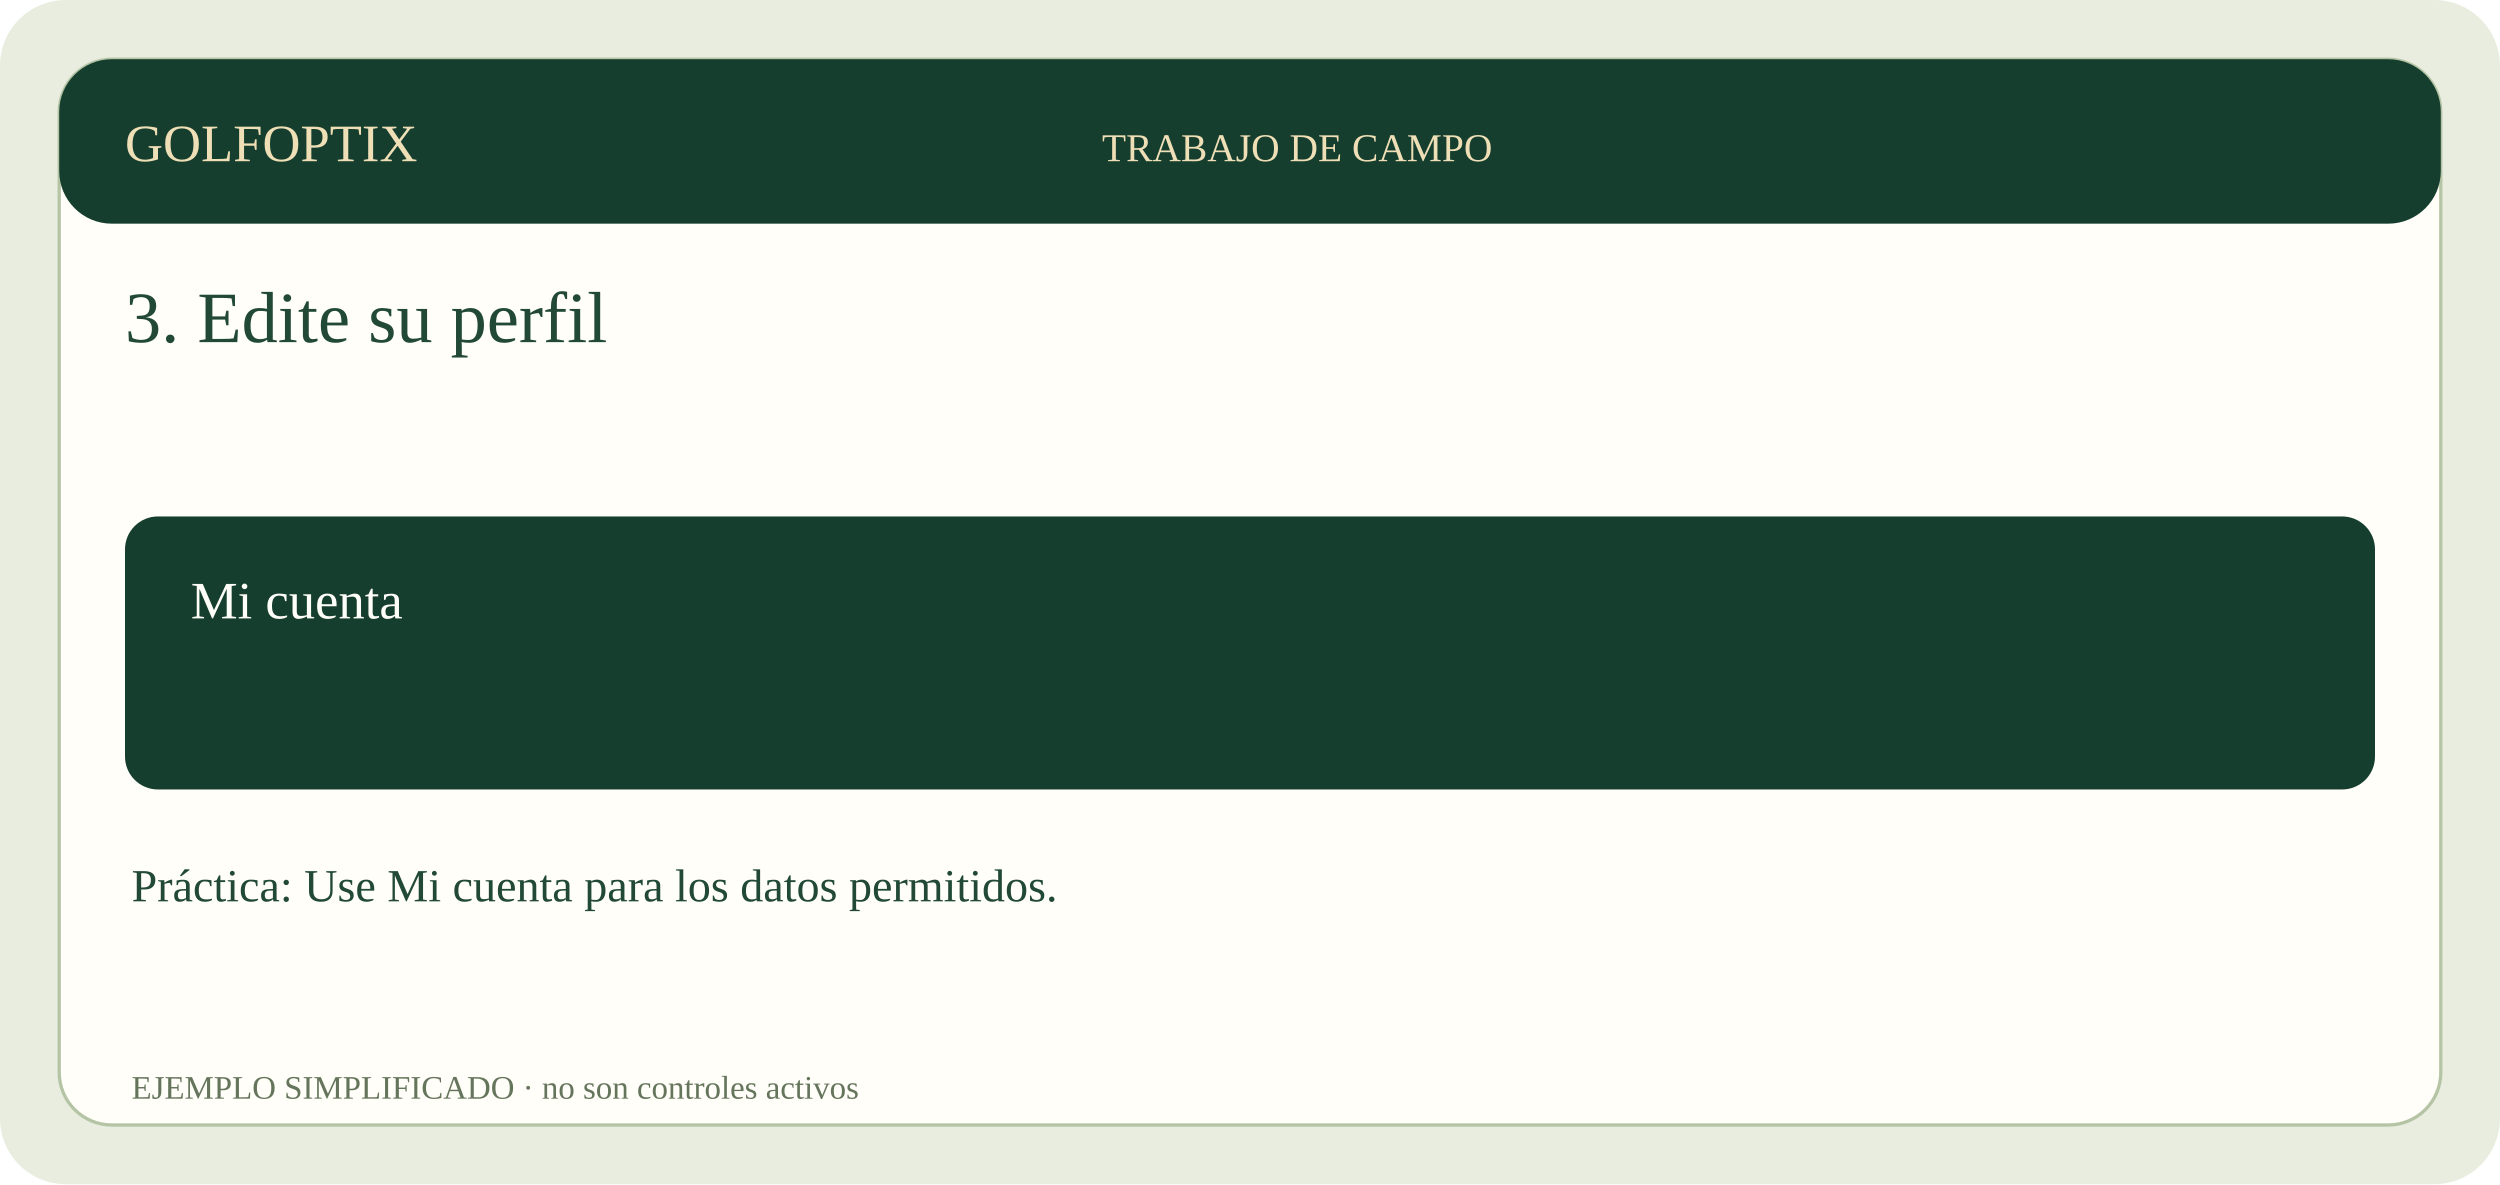
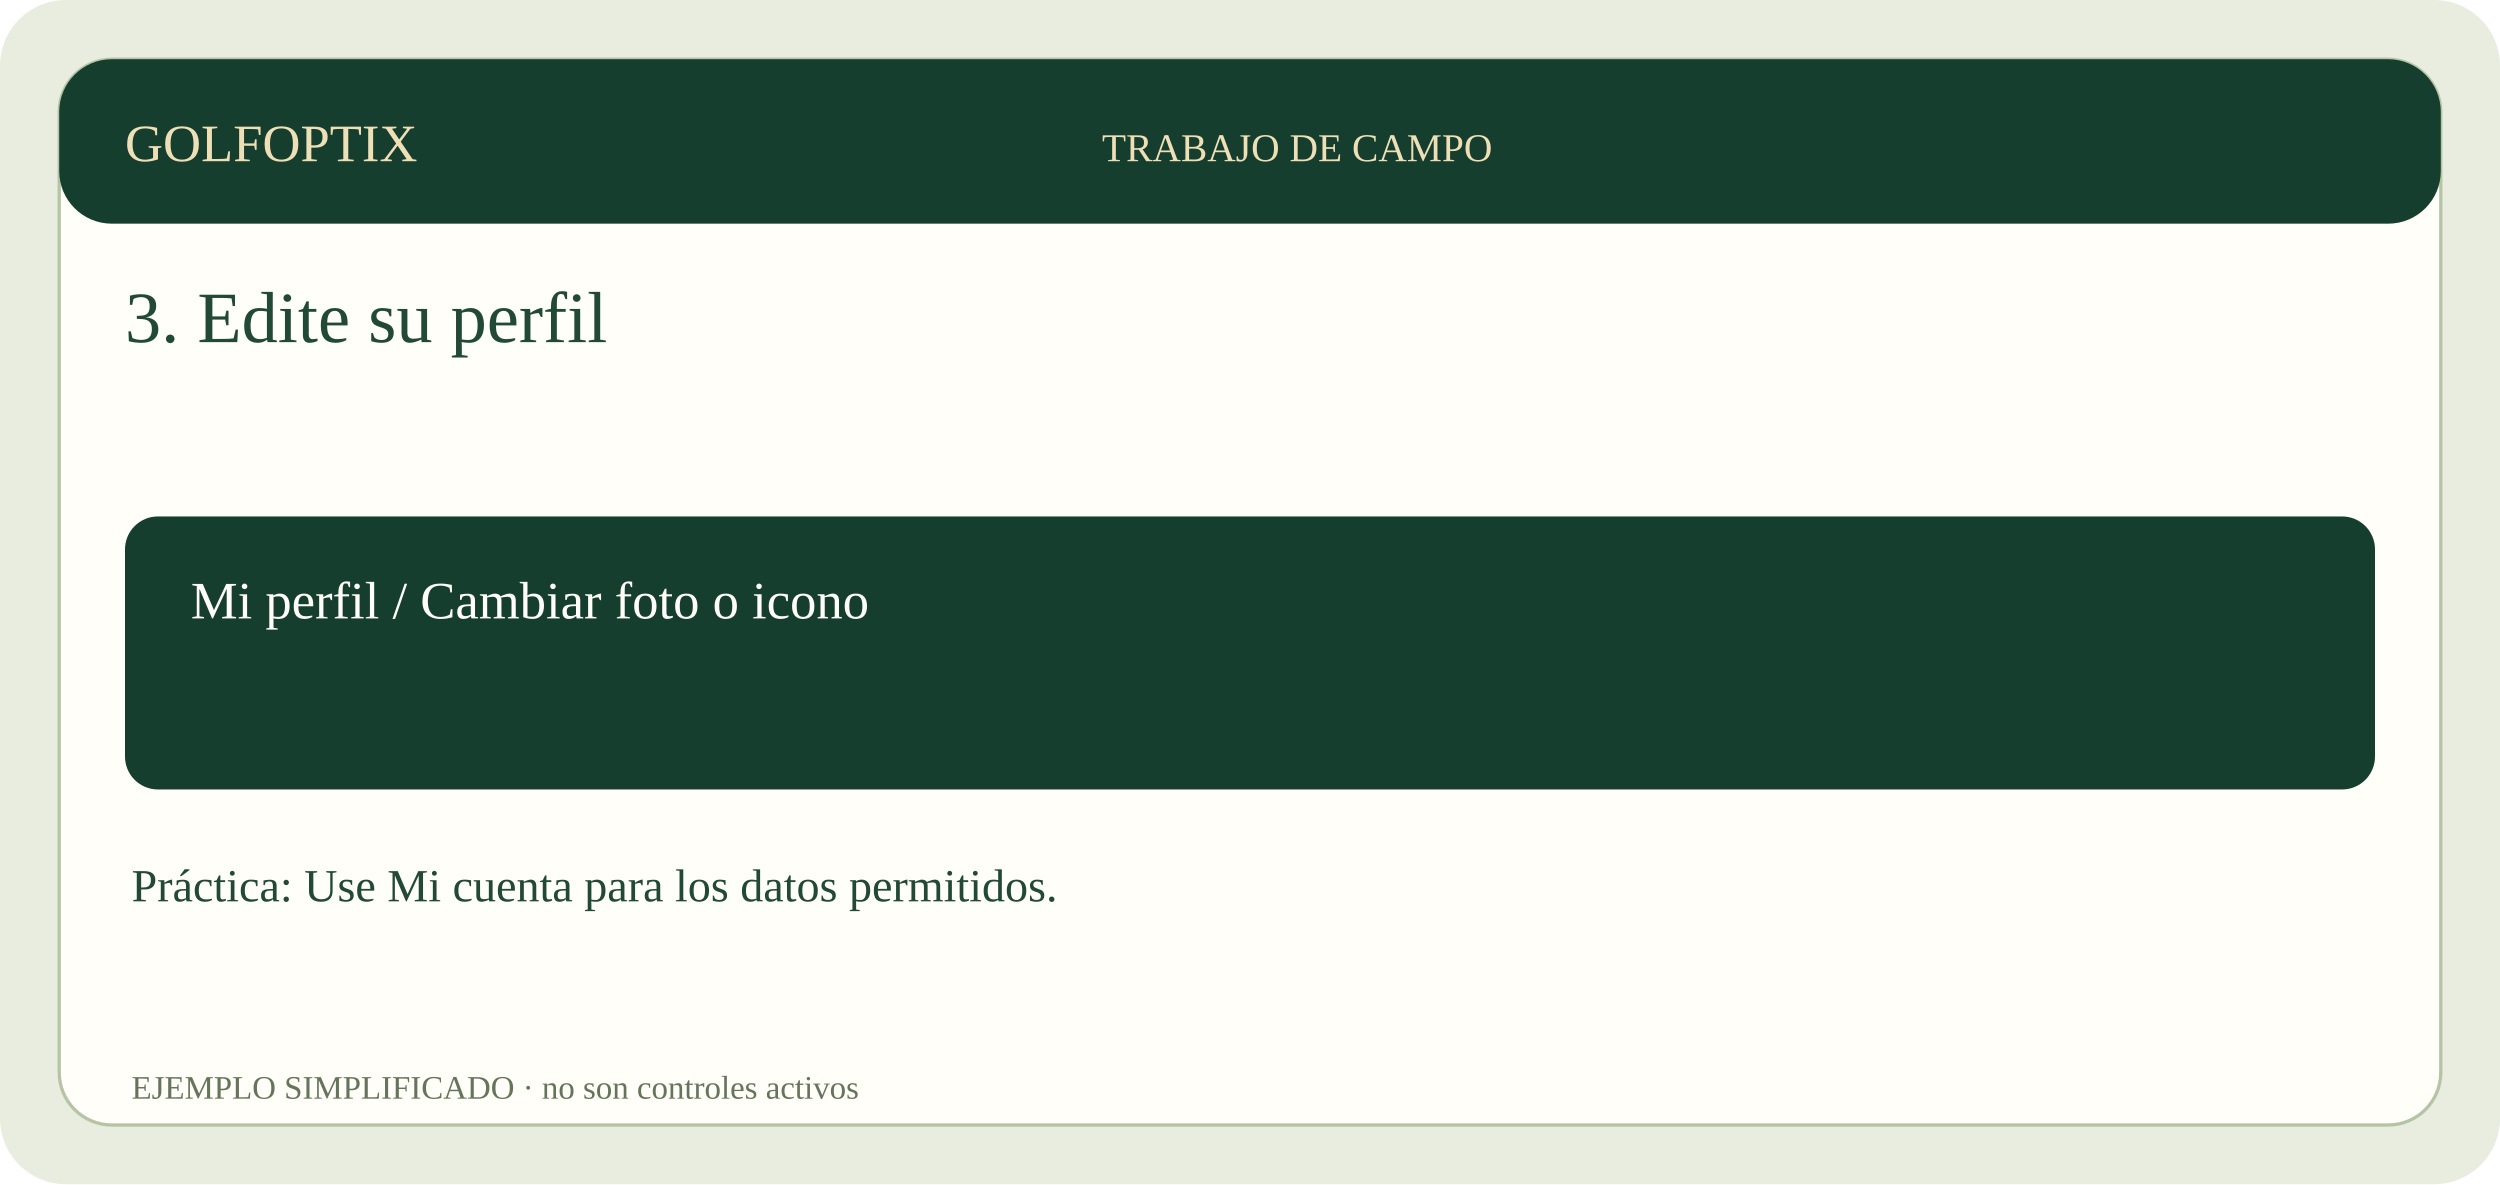
<svg xmlns="http://www.w3.org/2000/svg" width="760" height="360" viewBox="0 0 760 360" role="img" aria-label="Edite su perfil">
  <rect x="0" y="0" width="760" height="360" rx="20" fill="#e8eddf" stroke="none" />
  <rect x="18" y="18" width="724" height="324" rx="16" fill="#fffef8" stroke="#b5c4a5" />
  <rect x="18" y="18" width="724" height="50" rx="16" fill="#153e2e" stroke="none" />
  <text x="38" y="49" font-size="16" fill="#efdfb6">GOLFOPTIX</text>
  <text x="335" y="49" font-size="12" fill="#efdfb6">TRABAJO DE CAMPO</text>
  <text x="38" y="104" font-size="22" fill="#214936">3. Edite su perfil</text>
  <rect x="38" y="157" width="684" height="83" rx="10" fill="#153e2e" stroke="none" />
-   <text x="58" y="188" font-size="16" fill="#fffef8">Mi cuenta</text>
+   <text x="58" y="188" font-size="16" fill="#fffef8">Mi perfil / Cambiar foto o icono</text>
  <text x="40" y="274" font-size="14" fill="#214936">Práctica: Use Mi cuenta para los datos permitidos.</text>
  <text x="40" y="334" font-size="10" fill="#65755c">EJEMPLO SIMPLIFICADO · no son controles activos</text>
</svg>
